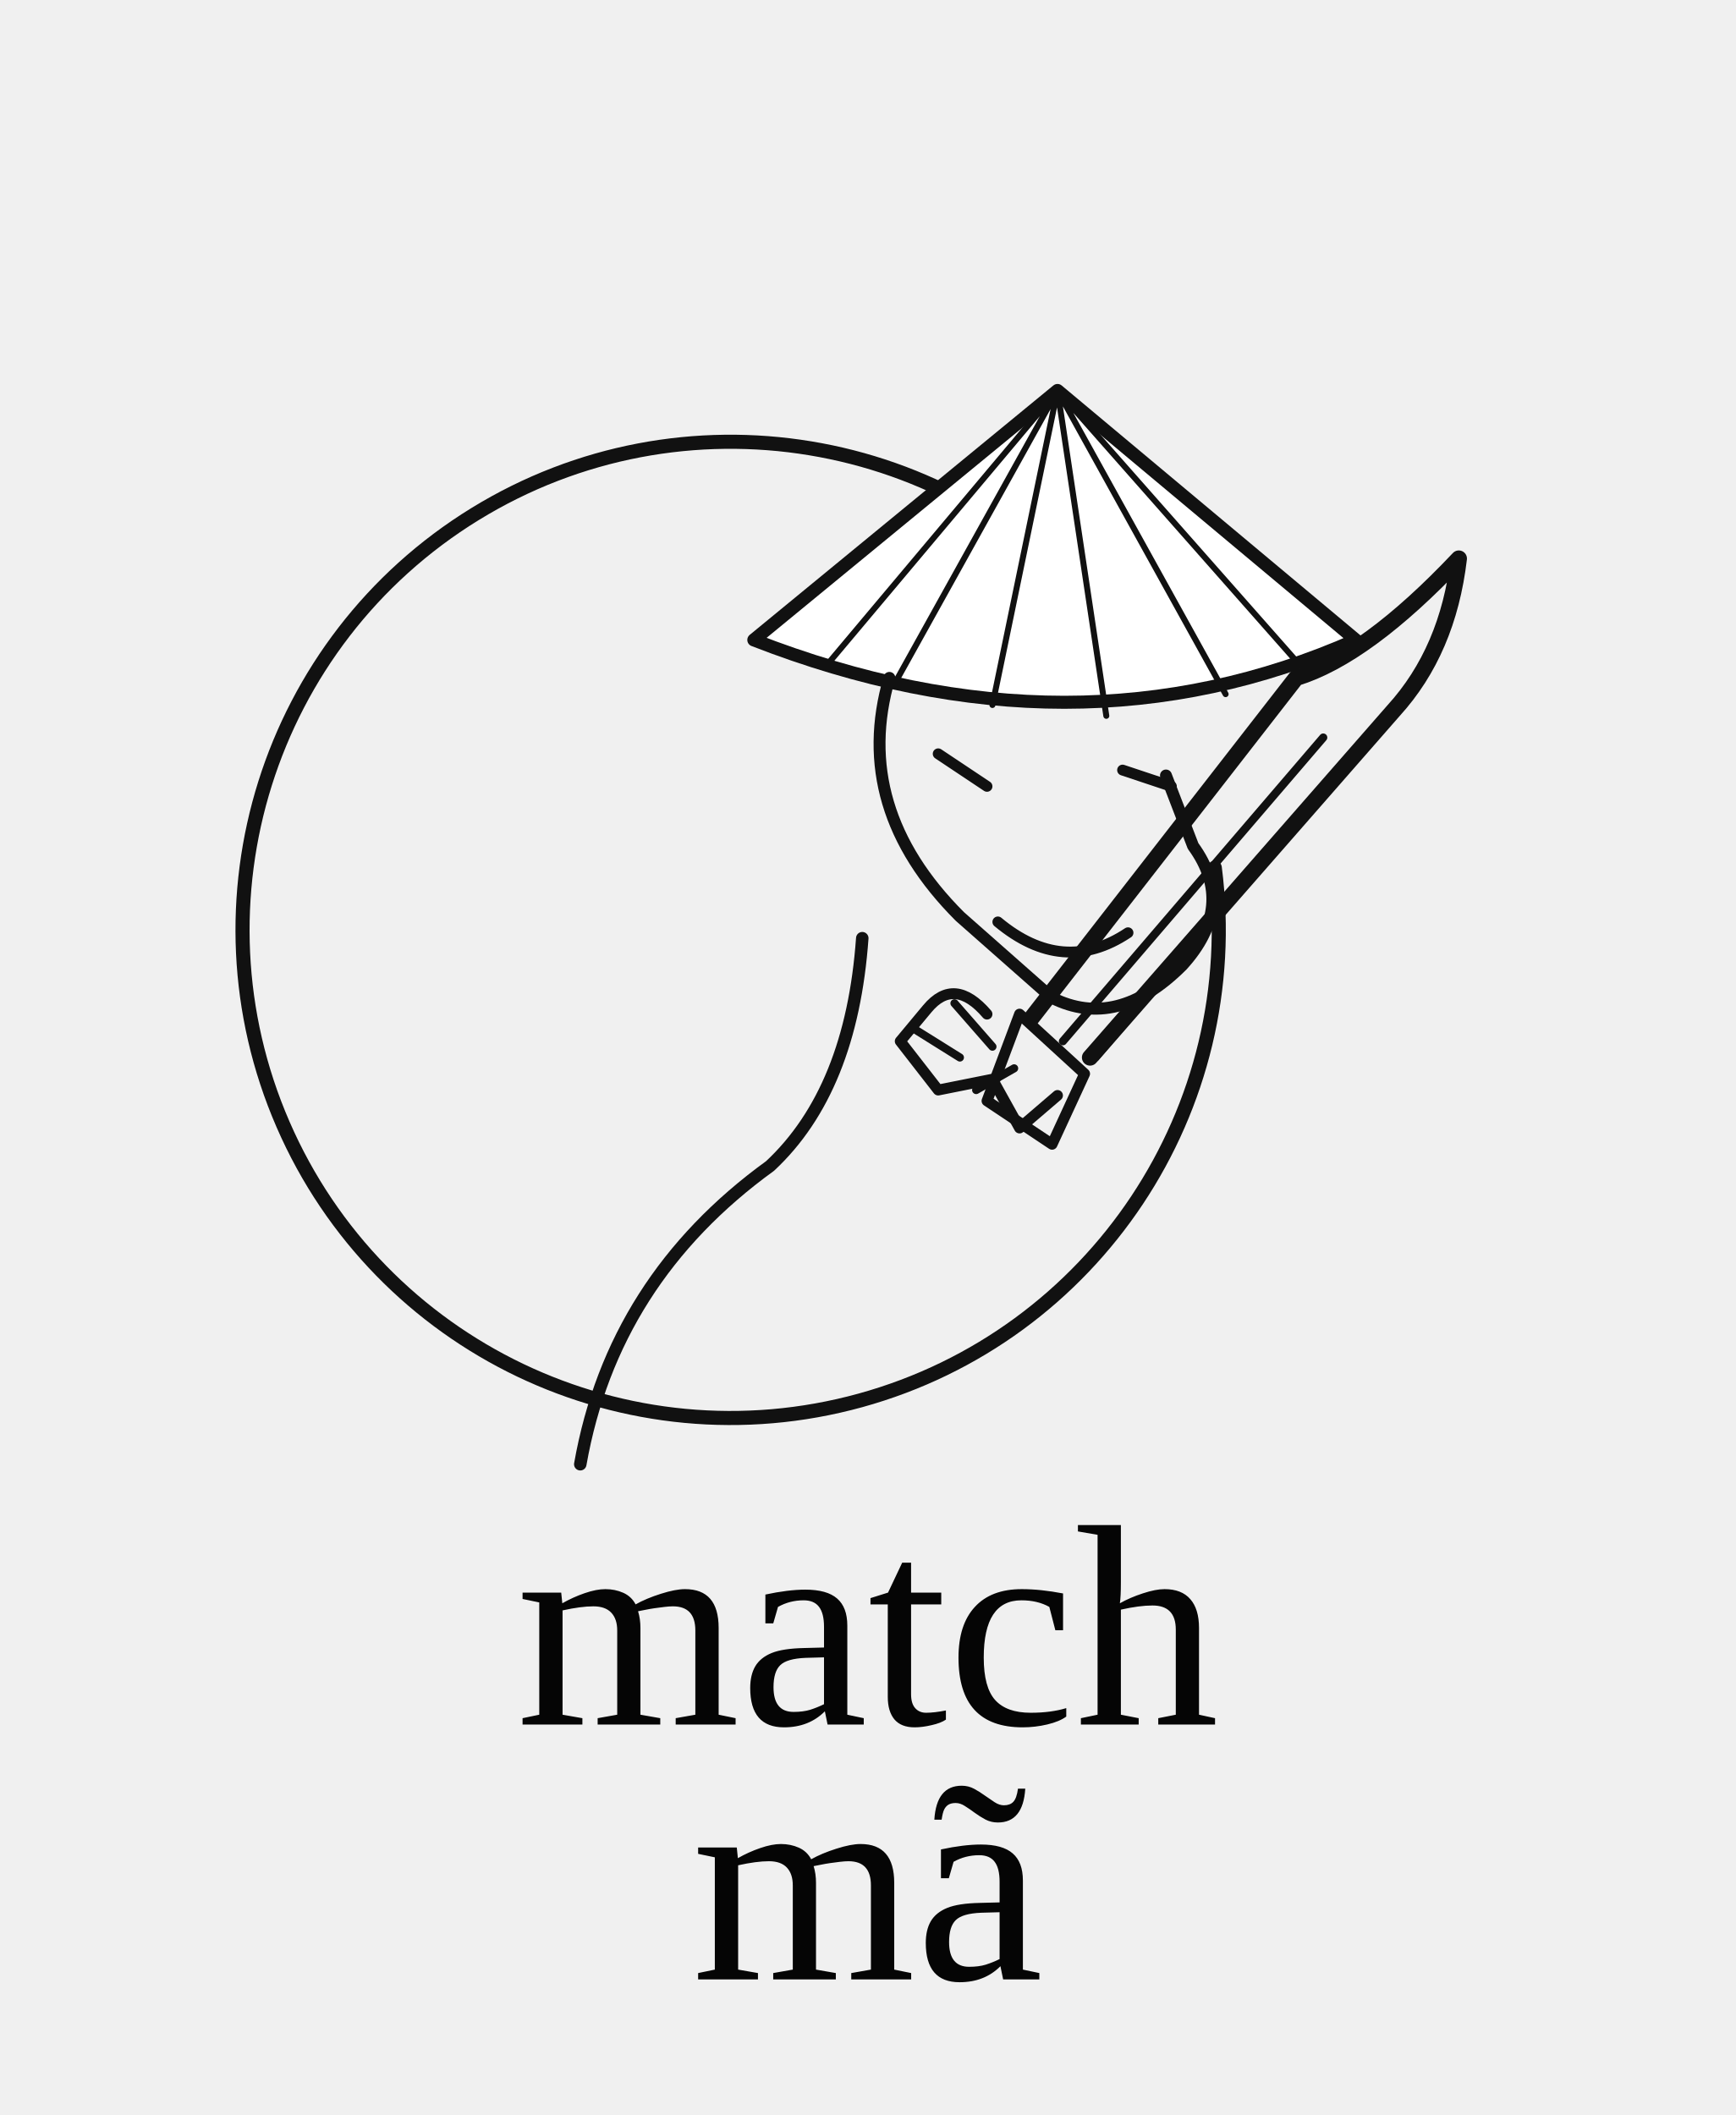
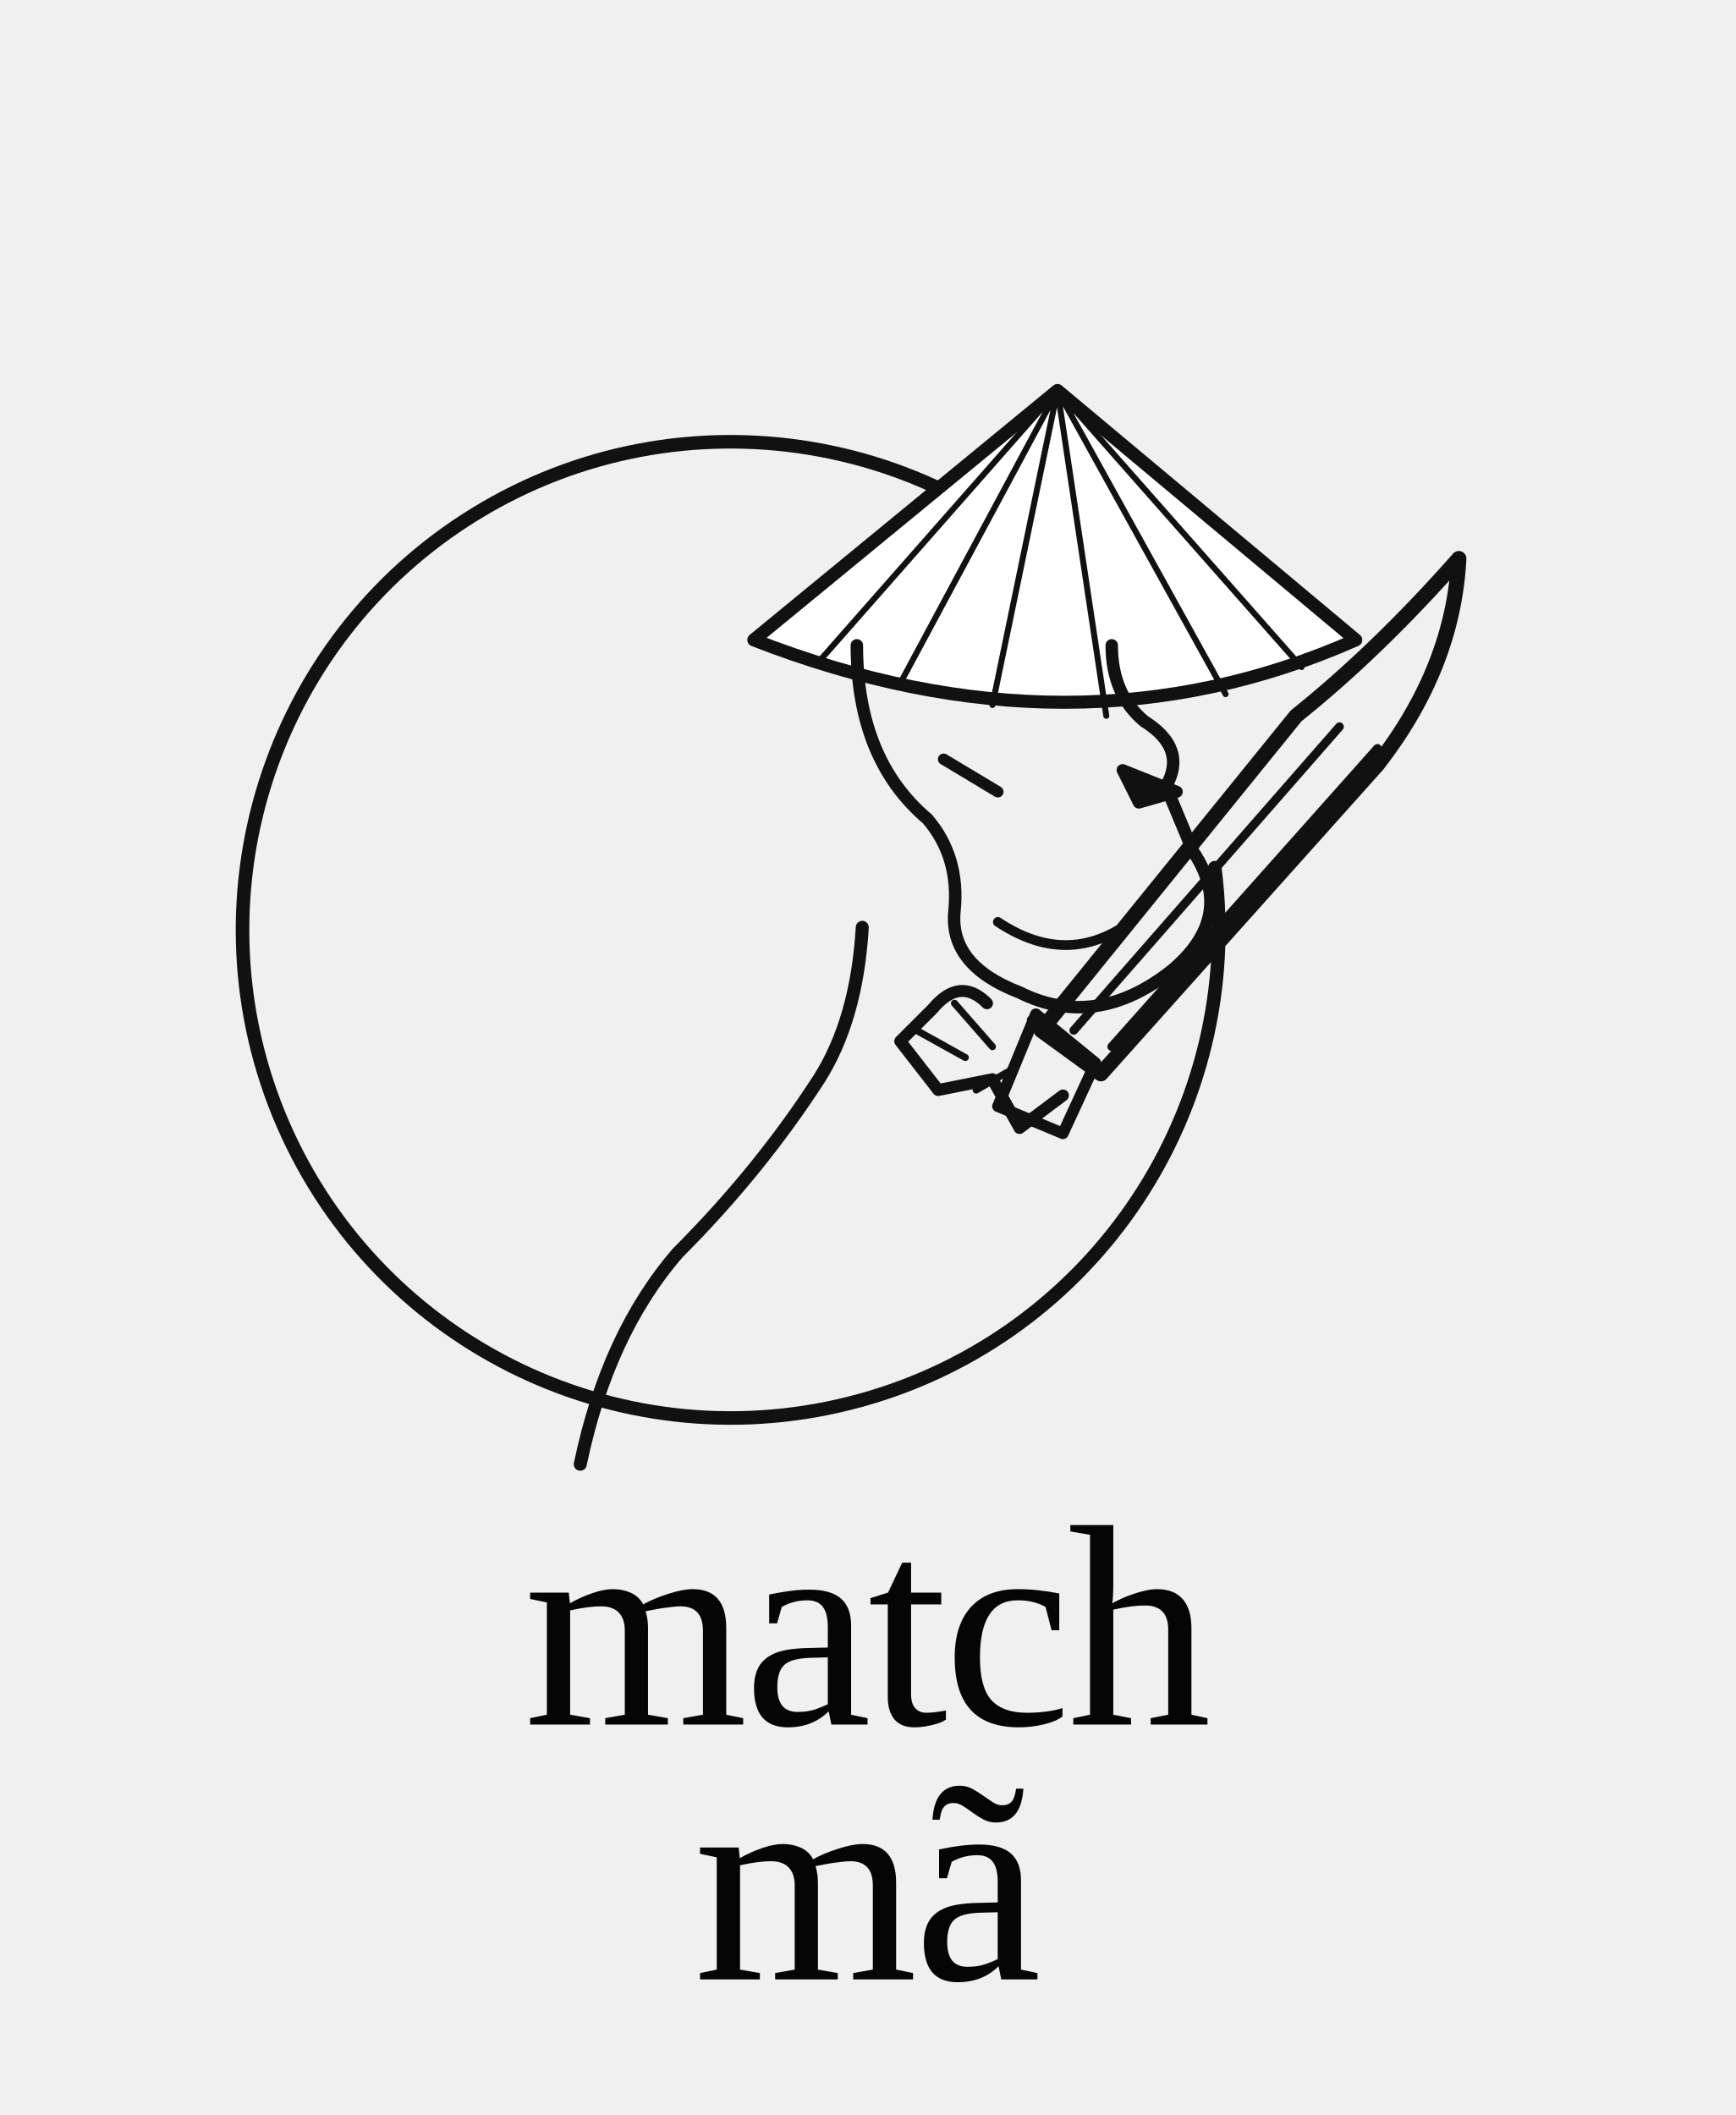
<svg xmlns="http://www.w3.org/2000/svg" viewBox="0 0 320 390" role="img" aria-label="MatchMã">
+   <rect width="320" height="390" fill="none" />
  <g fill="none" stroke="#111" stroke-linecap="round" stroke-linejoin="round">
-     <path stroke-width="2.6" d="M204 114A90 90 0 1 0 224 160" />
-     <path stroke-width="2.3" d="M107 270Q113 236 142 215Q157 201 159 173" />
-     <path stroke-width="2.4" d="M139 118L195 72L250 118Q198 141 139 118Z" fill="#fff" />
-     <path stroke-width="1.1" d="M195 72L165 126M195 72L183 130M195 72L204 132M195 72L226 128M195 72L240 123M153 122L195 72" />
-     <path stroke-width="2.2" d="M164 125Q157 149 177 169L194 184Q206 190 218 178Q228 167 220 156L215 143" />
-     <path stroke-width="2" d="M173 139L182 145M207 142L216 145M184 170Q196 180 208 172" />
-     <path stroke-width="3" d="M201 195L257 131Q267 120 269 103Q252 121 239 125L190 188" />
-     <path stroke-width="2" d="M188 187L200 198L194 211L182 203Z" />
-     <path stroke-width="1.5" d="M196 192L244 136M202 195L250 139" />
-     <path stroke-width="2" d="M182 187Q176 180 171 186L166 192L173 201L183 199L188 208L195 202" />
-     <path stroke-width="1.5" d="M169 190L177 195M176 185L183 193M180 201L187 197" />
+     <path stroke-width="2.5" d="M204 114A90 90 0 1 0 224 160" />
+     <path stroke-width="2.4" d="M107 270Q112 246 125 231Q140 216 151 199Q158 188 159 171" />
+     <path stroke-width="2.4" fill="#fff" d="M139 118L195 72L250 118Q198 141 139 118Z" />
+     <path stroke-width="1.1" d="M195 72L151 122M195 72L166 126M195 72L183 130M195 72L204 132M195 72L226 128M195 72L240 123" />
+     <path stroke-width="2.3" d="M158 119Q158 140 171 151Q177 158 176 168Q175 178 188 183Q202 190 216 179Q228 169 220 157L215 145Q219 138 211 133Q205 128 205 119" />
+     <path stroke-width="2.1" d="M174 140L184 146" />
+     <path stroke-width="2.2" fill="#111" d="M207 142L217 146L210 148Z" />
+     <path stroke-width="1.8" d="M184 170Q196 178 207 171" />
+     <path stroke-width="2.8" d="M192 190L239 132Q254 120 269 103Q268 123 254 141L203 198Z" />
+     <path stroke-width="1.6" d="M198 190L247 134M205 193L254 138" />
+     <path stroke-width="2.1" d="M191 187L202 196L196 209L184 204Z" />
+     <path stroke-width="2.2" d="M182 185Q177 180 172 186L166 192L173 201L183 199L188 208L196 202" />
+     <path stroke-width="1.3" d="M169 190L178 195M176 185L183 193M180 201L187 197M190 188L197 194" />
  </g>
-   <text x="160" y="318" font-family="Georgia,'Times New Roman',serif" font-size="53" text-anchor="middle" fill="#050505">match</text>
-   <text x="160" y="365" font-family="Georgia,'Times New Roman',serif" font-size="53" text-anchor="middle" fill="#050505">mã</text>
+   <g fill="#050505" font-family="Georgia, 'Times New Roman', serif" text-anchor="middle">
+     <text x="160" y="318" font-size="53" font-weight="400" letter-spacing="-.7">match</text>
+     <text x="160" y="365" font-size="53" font-weight="400" letter-spacing="-.7">mã</text>
+   </g>
</svg>
